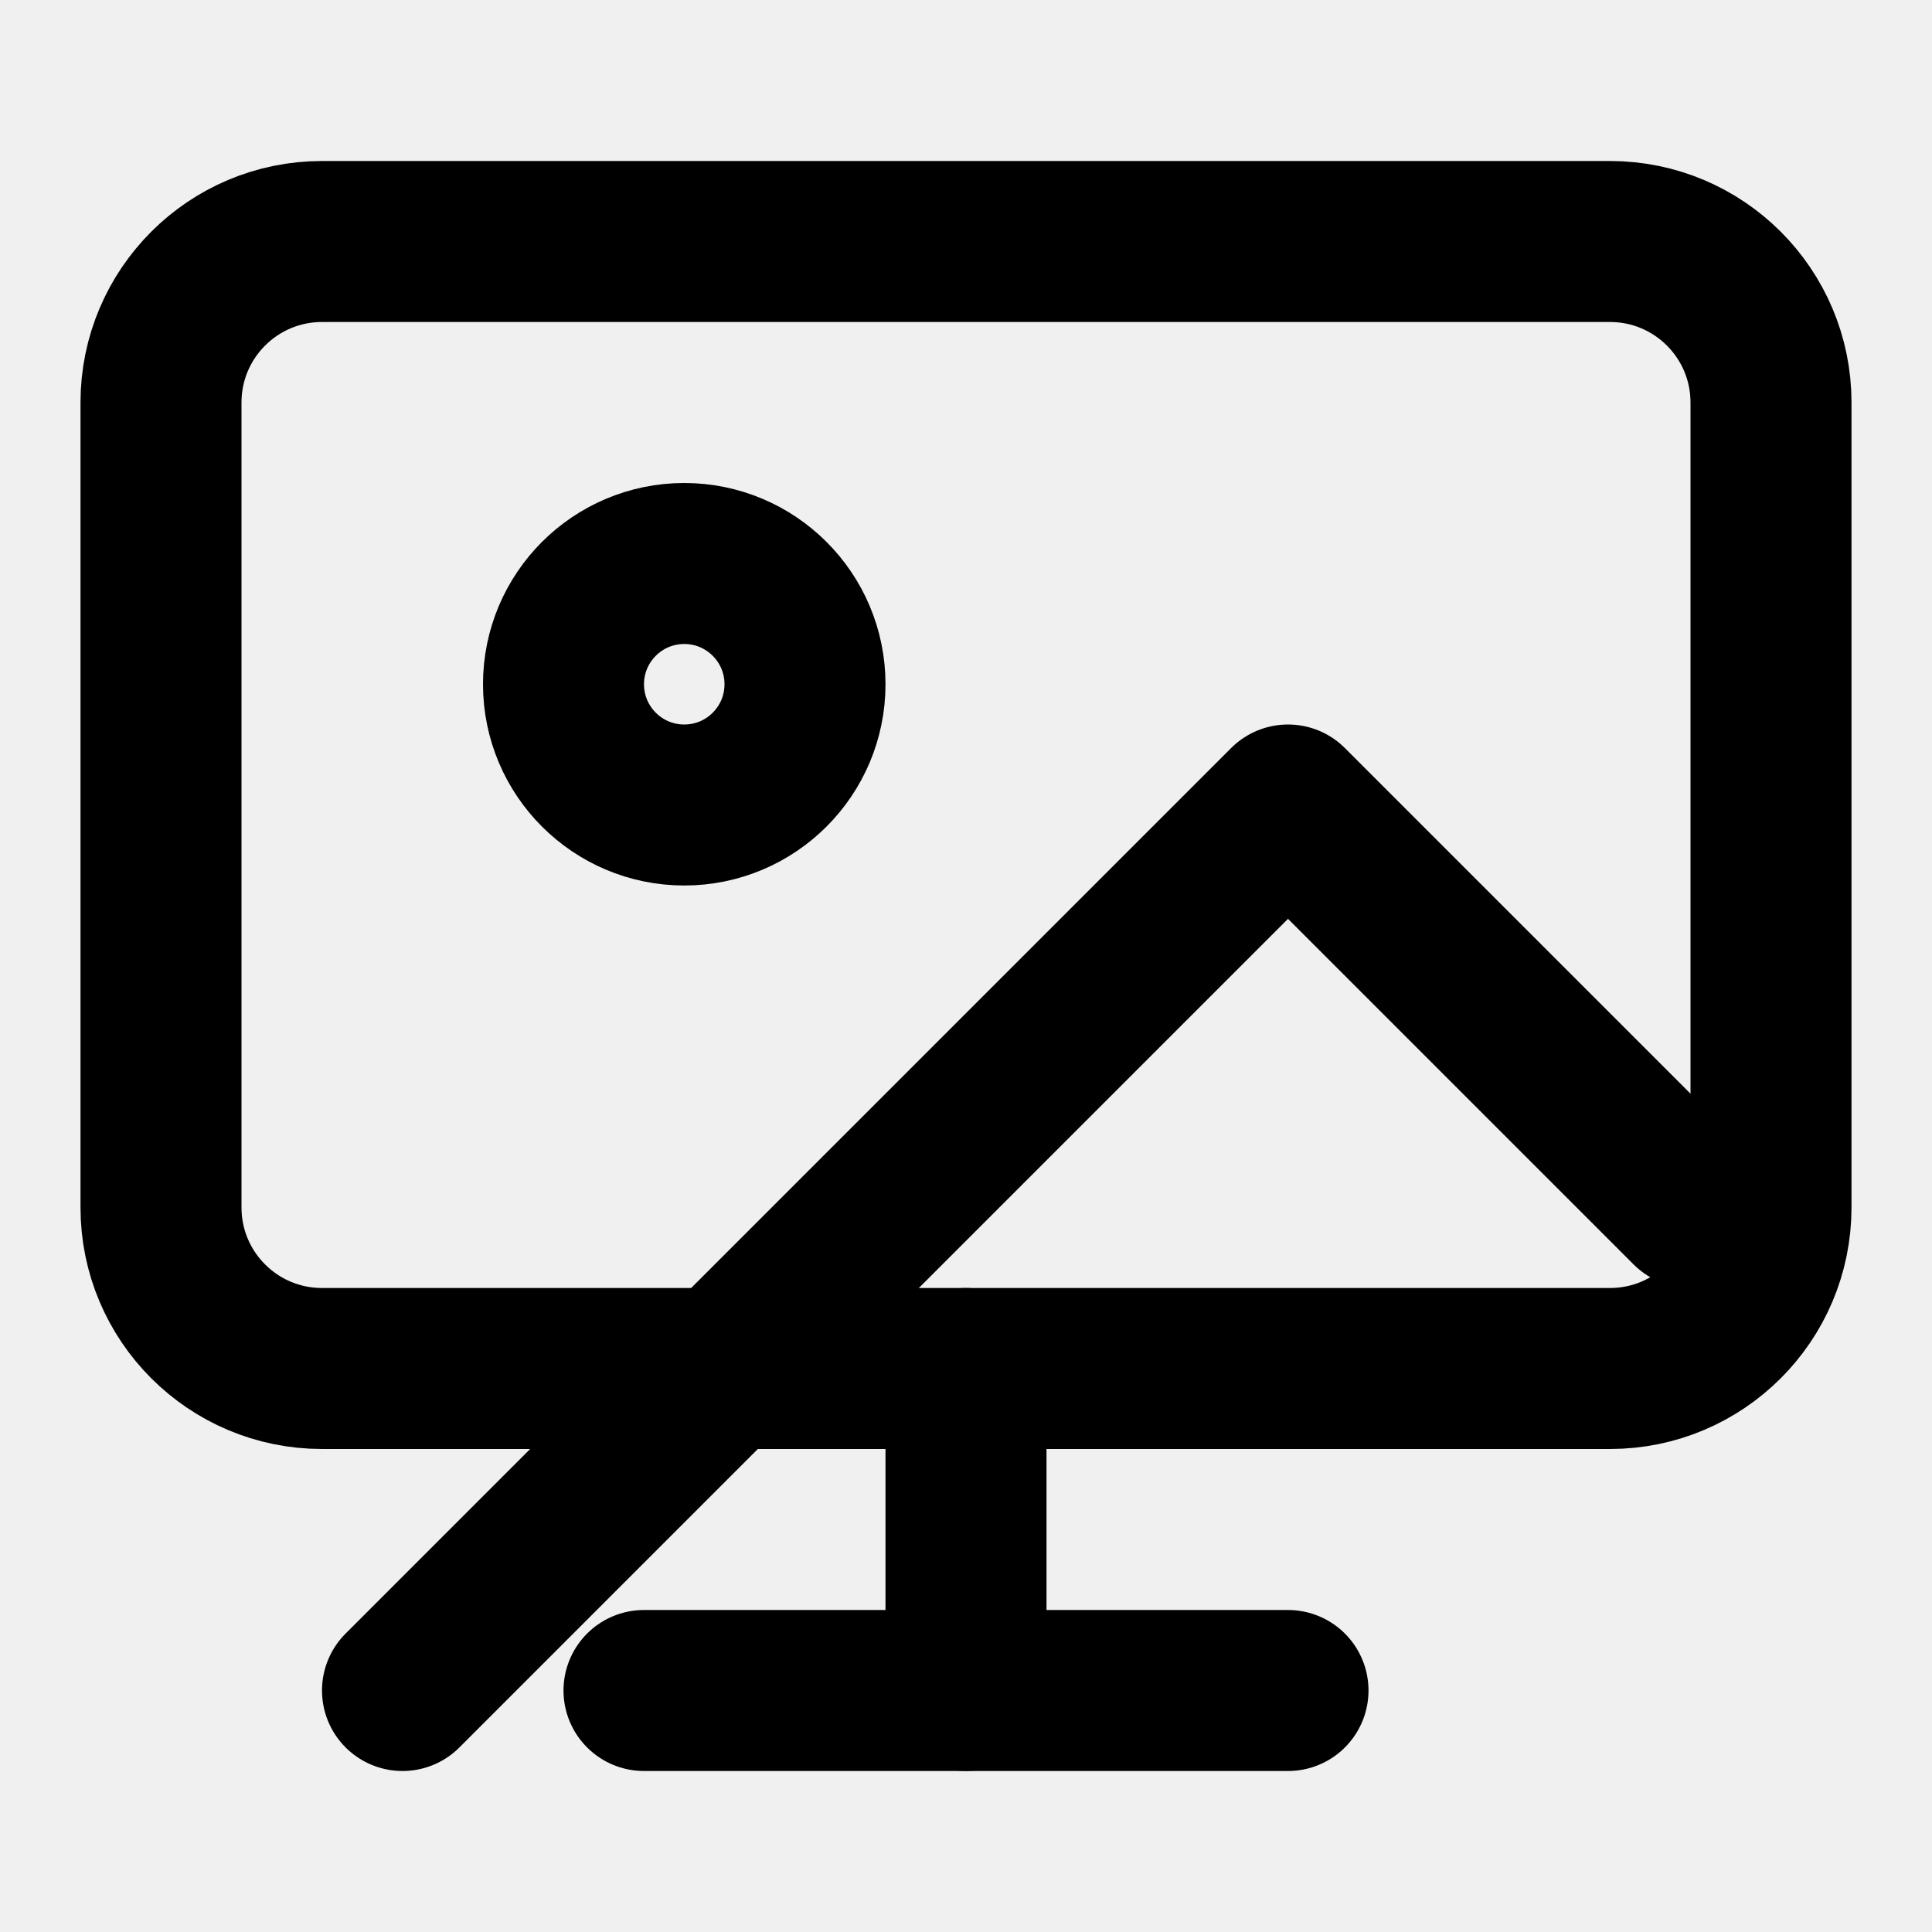
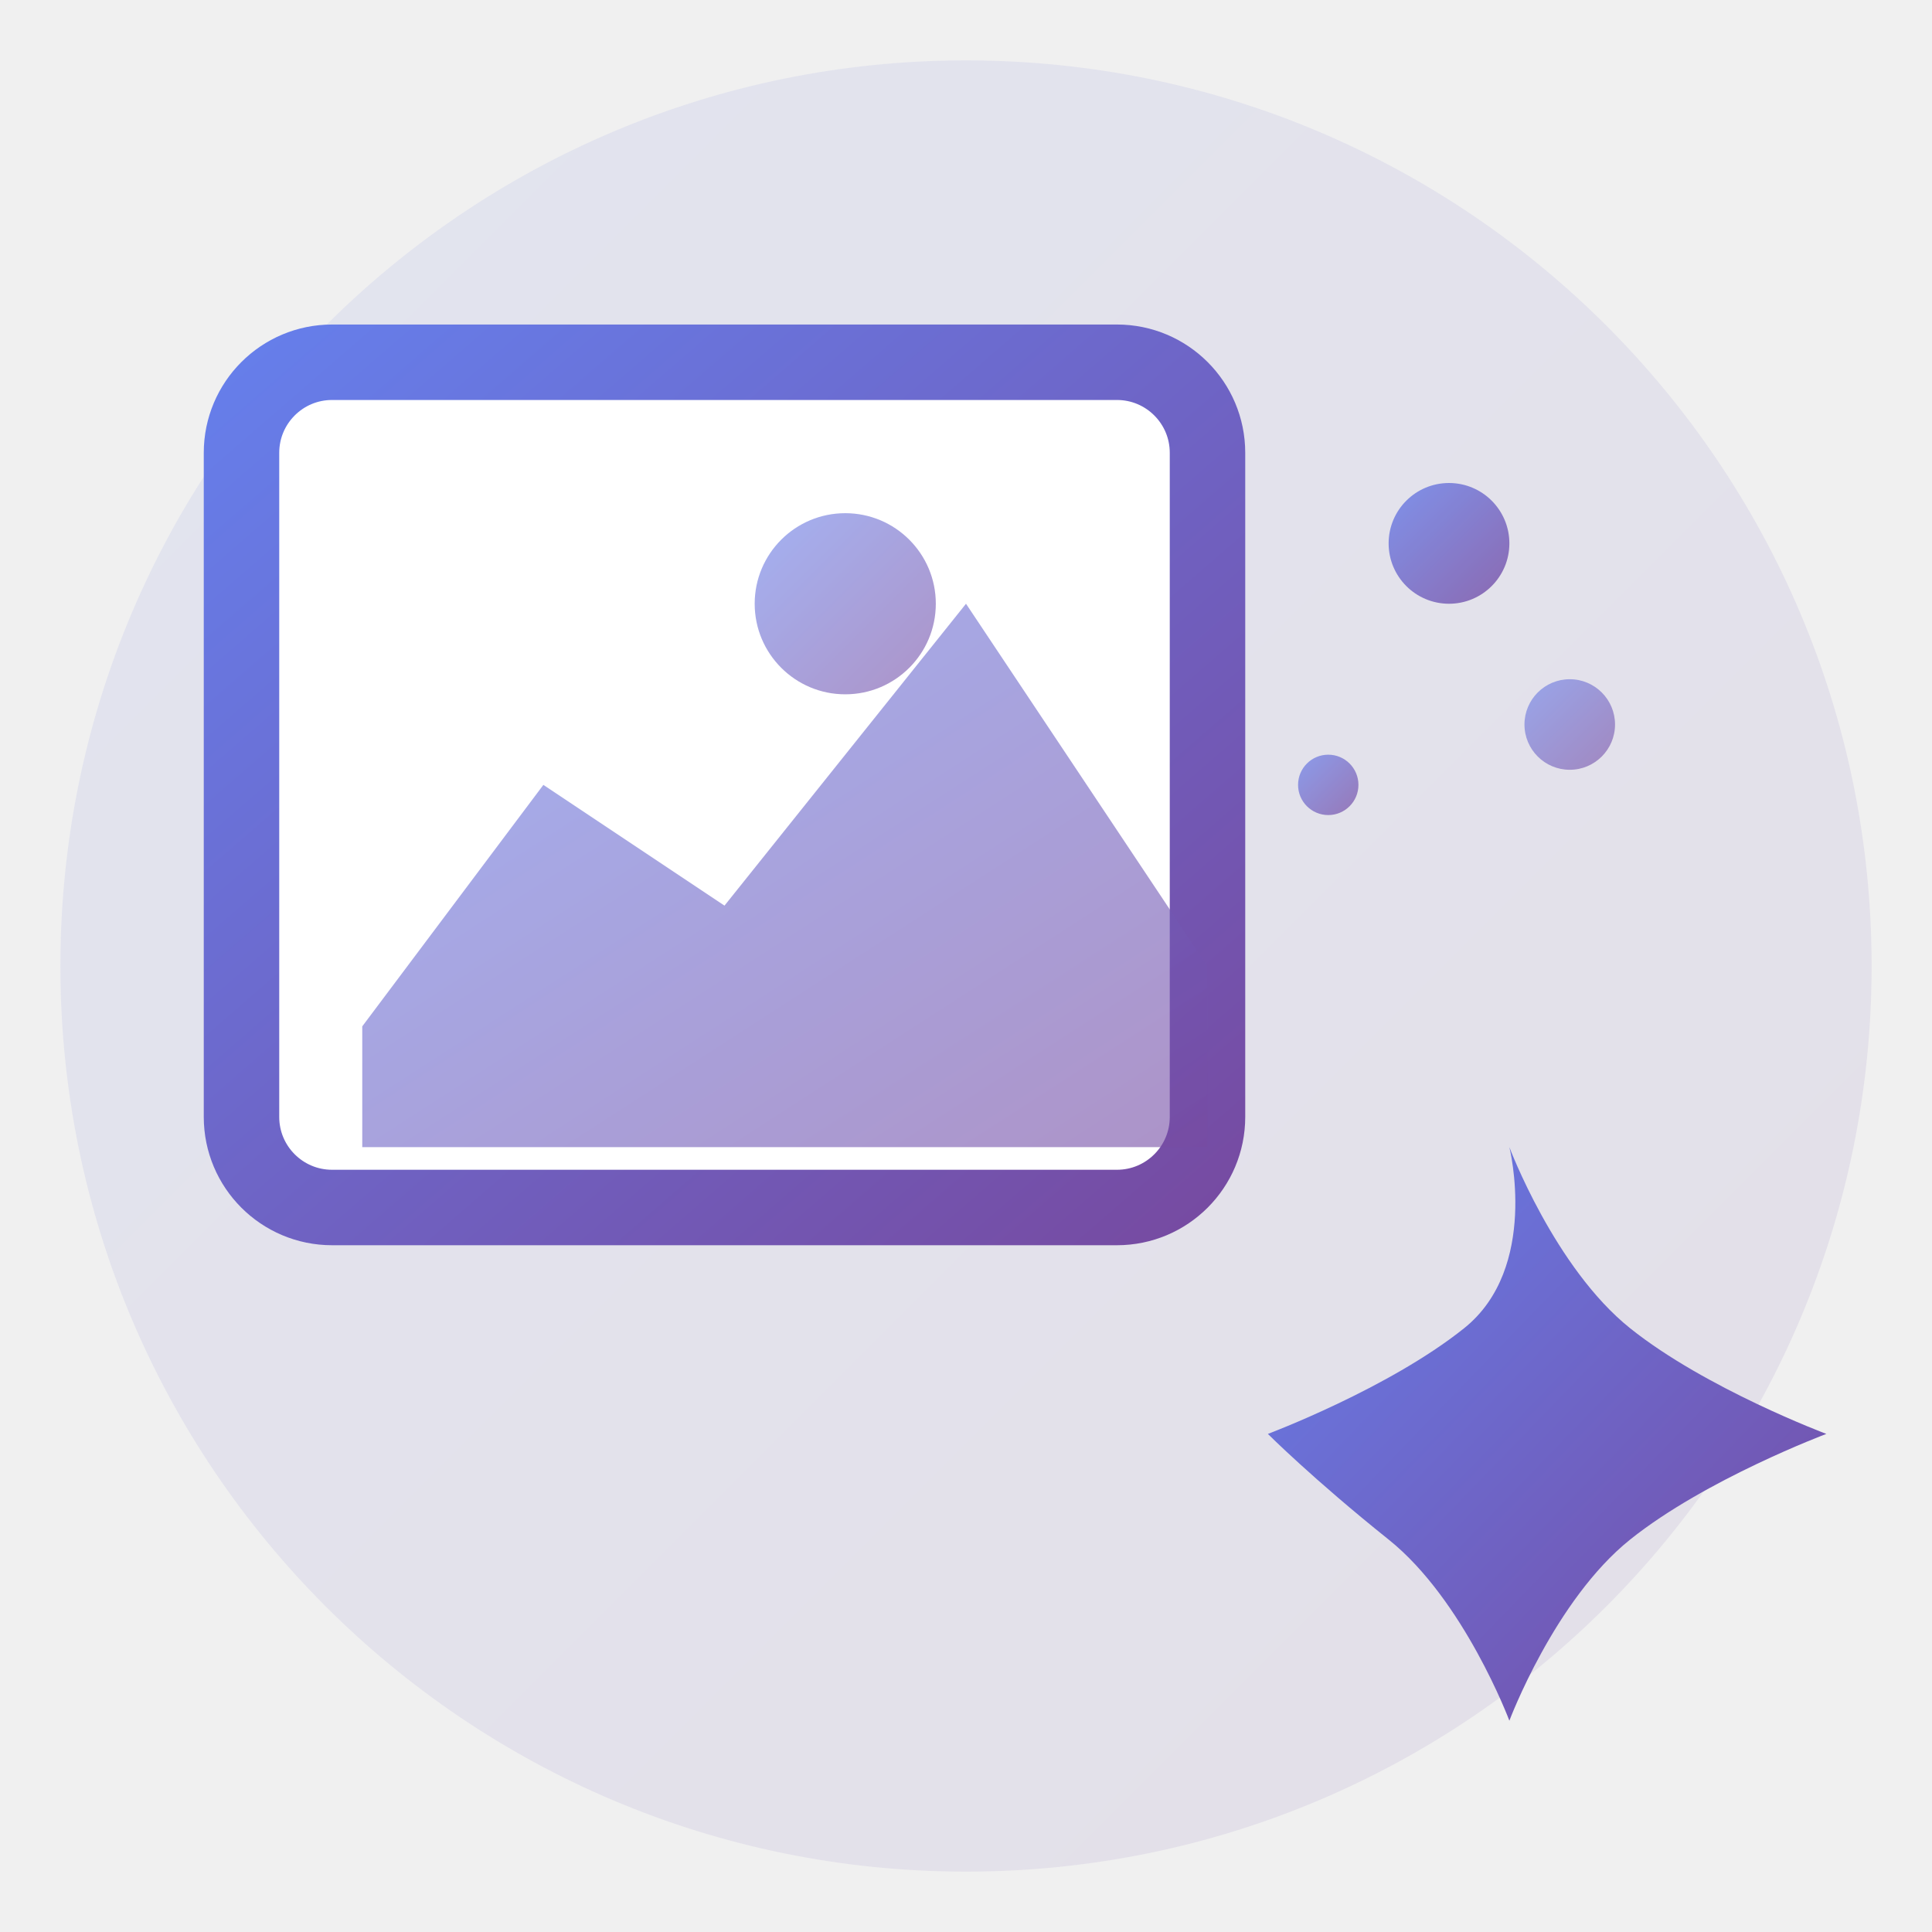
- <svg xmlns="http://www.w3.org/2000/svg" viewBox="0 0 24 24" fill="none" stroke="currentColor" stroke-width="2" stroke-linecap="round" stroke-linejoin="round">
-   <rect x="2" y="3" width="20" height="14" rx="2" ry="2" />
-   <line x1="8" y1="21" x2="16" y2="21" />
-   <line x1="12" y1="17" x2="12" y2="21" />
-   <circle cx="8.5" cy="8.5" r="1.5" />
-   <polyline points="21 15 16 10 5 21" />
+ <svg xmlns="http://www.w3.org/2000/svg" viewBox="0 0 64 64" fill="none">
+   <defs>
+     <linearGradient id="gradient" x1="0%" y1="0%" x2="100%" y2="100%">
+       <stop offset="0%" style="stop-color:#667eea;stop-opacity:1" />
+       <stop offset="100%" style="stop-color:#764ba2;stop-opacity:1" />
+     </linearGradient>
+   </defs>
+   <circle cx="32" cy="32" r="30" fill="url(#gradient)" opacity="0.1" />
+   <rect x="8" y="12" width="32" height="28" rx="3" stroke="url(#gradient)" stroke-width="2.5" fill="white" />
+   <path d="M12 34 L18 26 L24 30 L32 20 L40 32 L40 38 L12 38 Z" fill="url(#gradient)" opacity="0.6" />
+   <circle cx="28" cy="20" r="3" fill="url(#gradient)" opacity="0.6" />
+   <g transform="translate(42, 38)">
+     <path d="M8 0 C8 0 9.5 4 12 6 C14.5 8 18.5 9.5 18.5 9.5 C18.5 9.5 14.5 11 12 13 C9.5 15 8 19 8 19 C8 19 6.5 15 4 13 C1.5 11 0 9.5 0 9.5 C0 9.5 4 8 6.5 6 C9 4 8 0 8 0 Z" fill="url(#gradient)" />
+   </g>
+   <circle cx="48" cy="18" r="2" fill="url(#gradient)" opacity="0.8" />
+   <circle cx="52" cy="24" r="1.5" fill="url(#gradient)" opacity="0.6" />
+   <circle cx="44" cy="26" r="1" fill="url(#gradient)" opacity="0.7" />
</svg>
